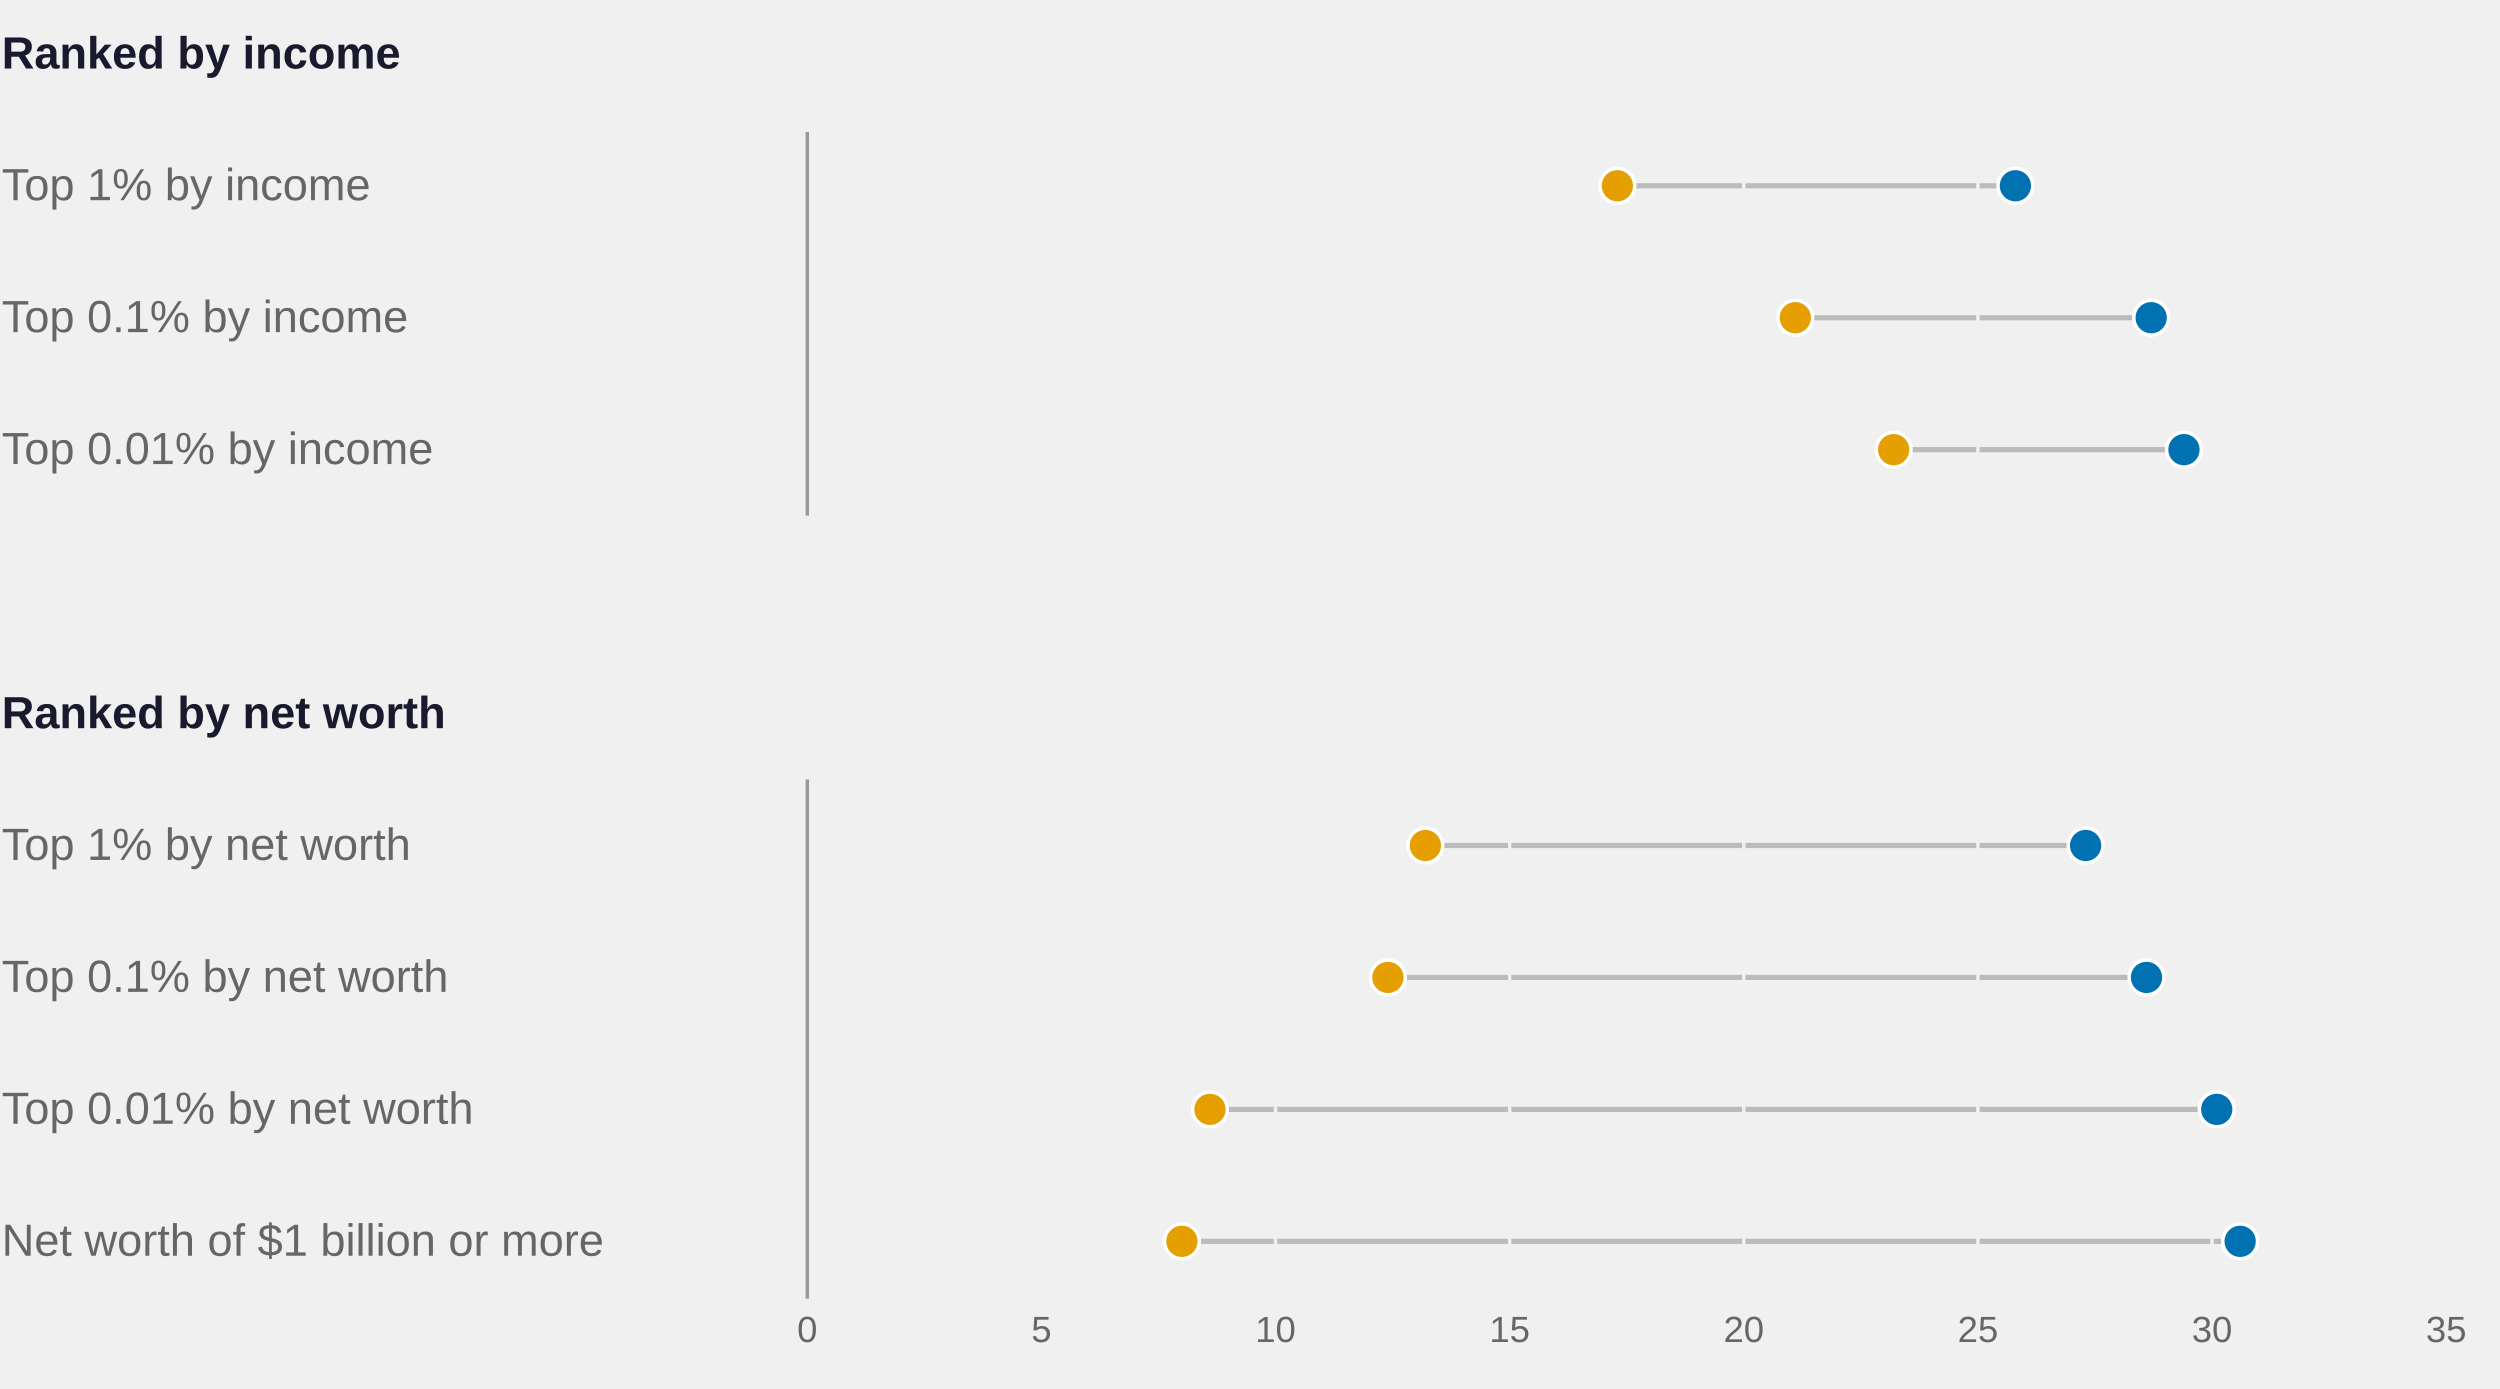
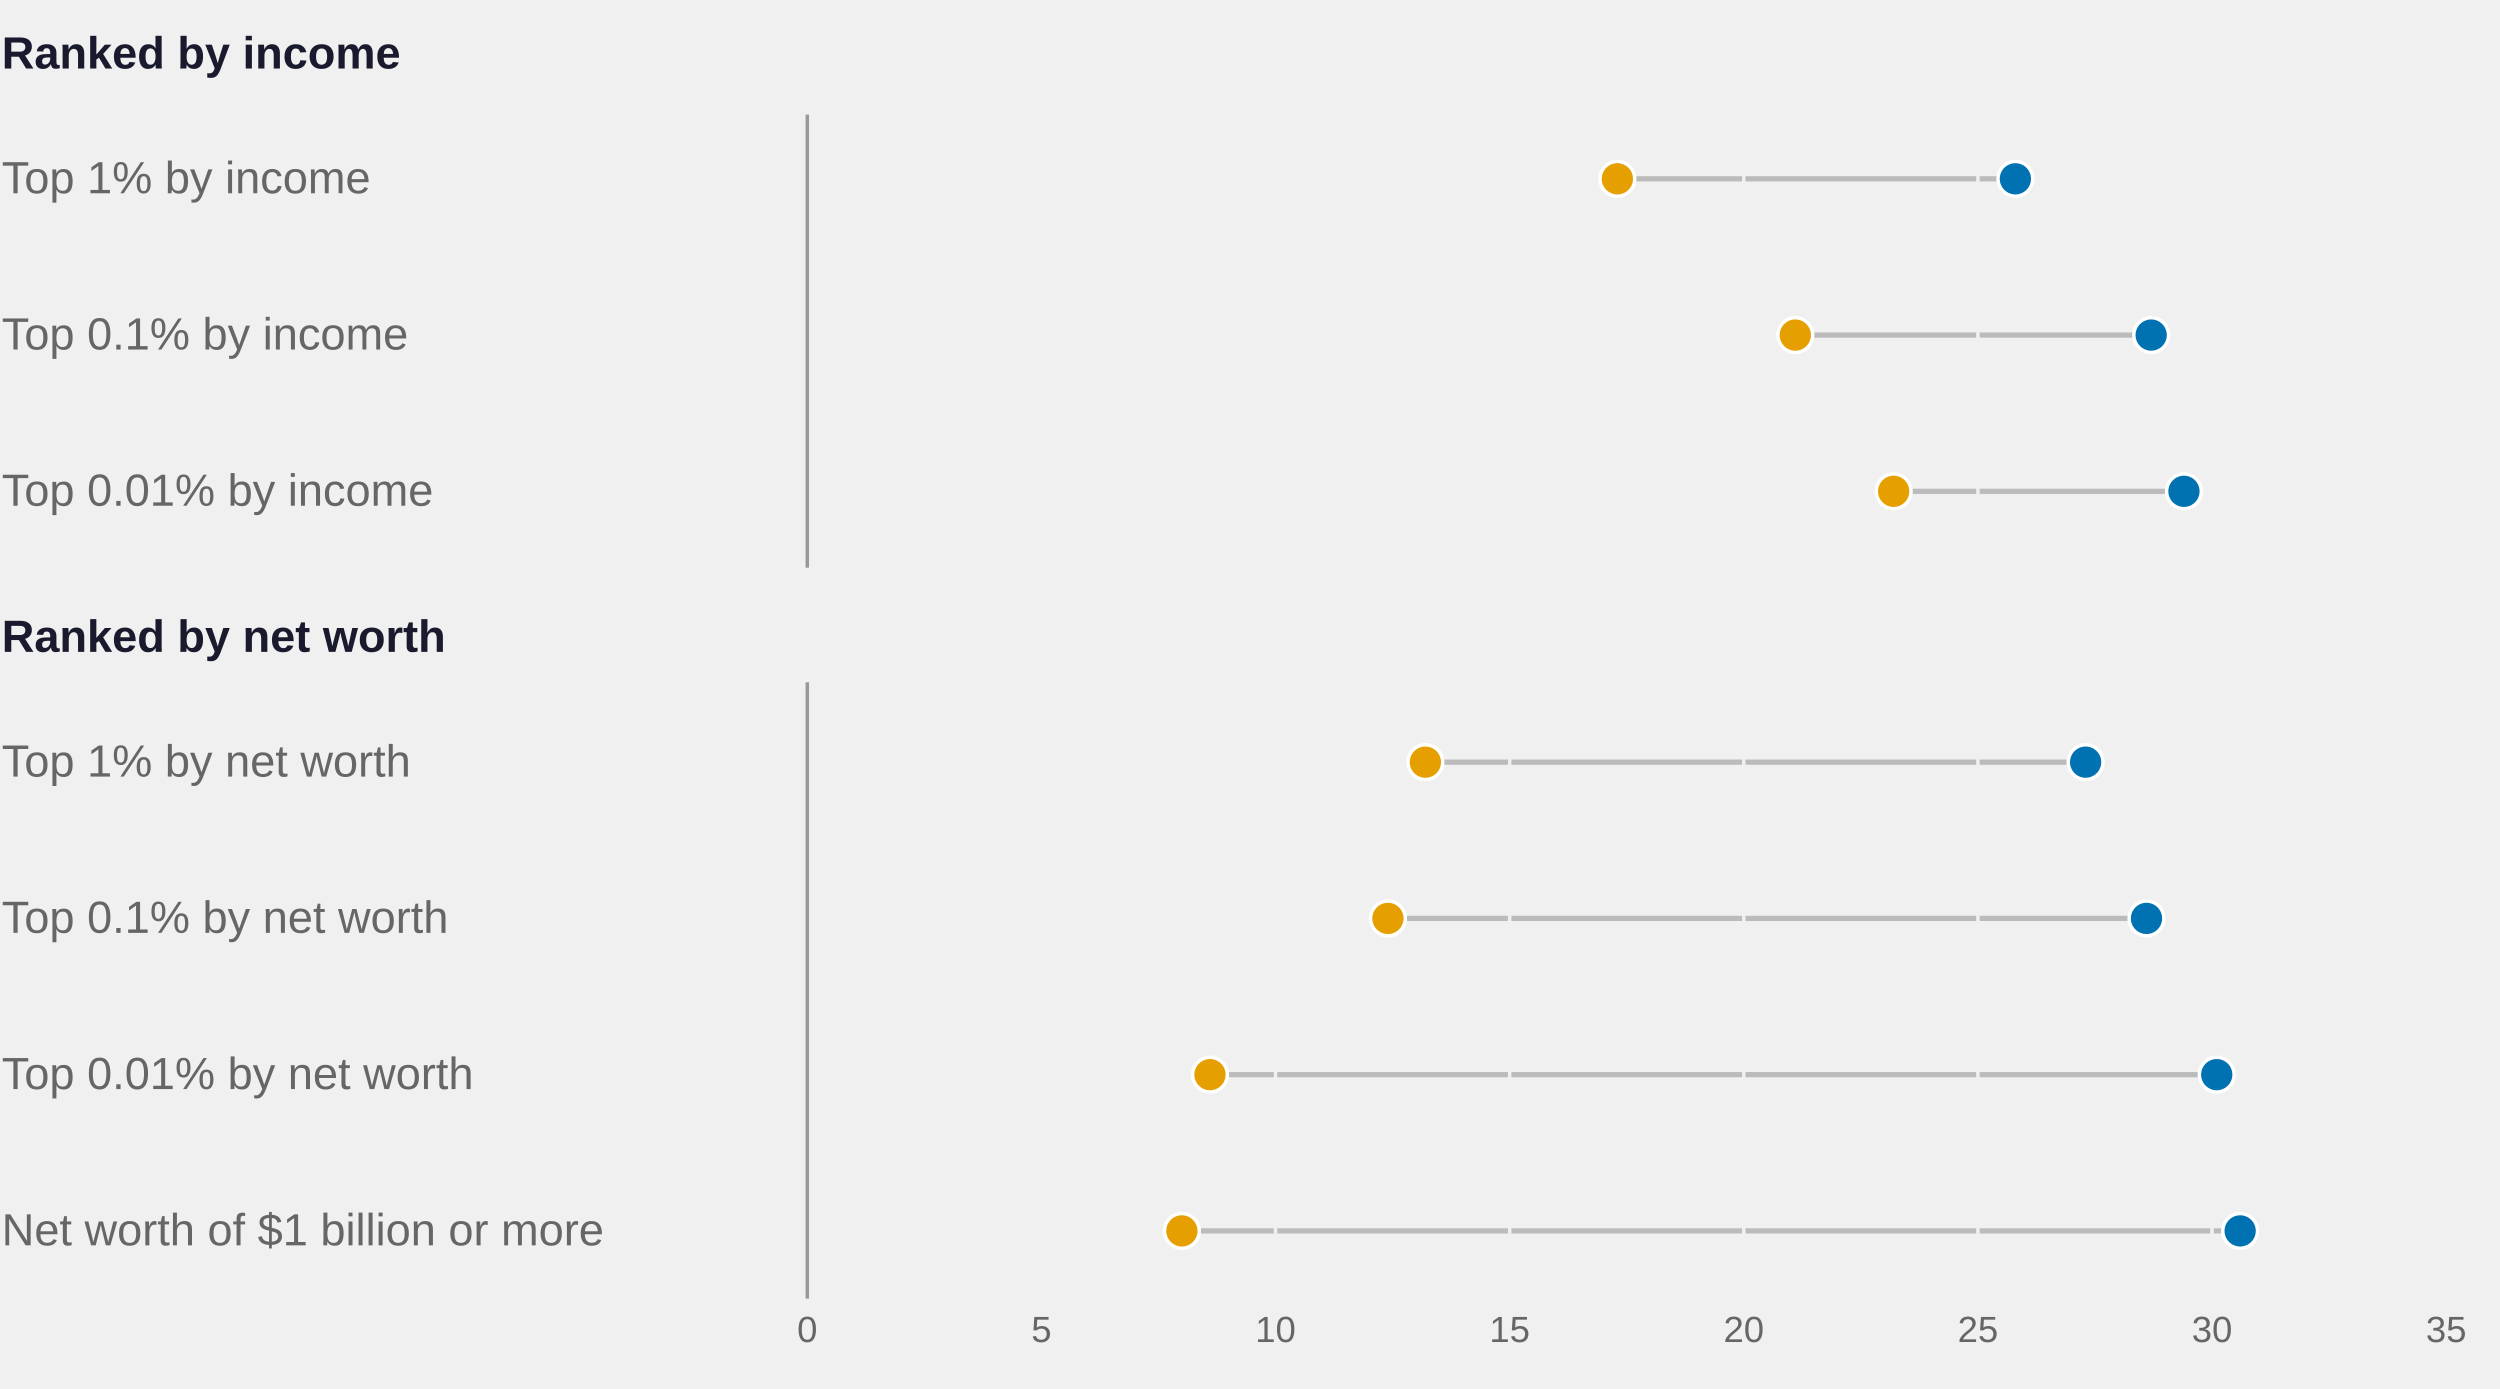
- <svg class="tblchart" fill="currentColor" font-family="system-ui, sans-serif" font-size="10" text-anchor="middle" width="720" height="400" viewBox="0 0 720 400" style="background: transparent; color: rgb(74, 74, 74); font-family: Figtree, &quot;Source Sans 3&quot;, system-ui, -apple-system, &quot;Segoe UI&quot;, Arial, sans-serif; font-size: 10.5px; overflow: visible;" data-margin-left="232" data-margin-right="16" data-margin-top="38" data-margin-bottom="26">
+ <svg class="tblchart" fill="currentColor" font-family="system-ui, sans-serif" font-size="10" text-anchor="middle" width="720" height="400" viewBox="0 0 720 400" style="background: transparent; color: rgb(74, 74, 74); font-family: Figtree, &quot;Source Sans 3&quot;, system-ui, -apple-system, &quot;Segoe UI&quot;, Arial, sans-serif; font-size: 10.5px; overflow: visible;" data-margin-left="232" data-margin-right="16" data-margin-top="33" data-margin-bottom="26">
  <style>:where(.tblchart) {
  --plot-background: white;
  display: block;
  height: auto;
  height: intrinsic;
  max-width: 100%;
}
:where(.tblchart text),
:where(.tblchart tspan) {
  white-space: pre;
}</style>
-   <g aria-label="rule" transform="translate(0,15.5)">
+   <g aria-label="rule" transform="translate(0,18.5)">
    <g class="tbl-dumbbell-connector" stroke="#BBBBBB" stroke-width="1.5" transform="translate(0,0)">
-       <line x1="465.303" x2="579.931" y1="38" y2="38" />
+       <line x1="465.303" x2="579.931" y1="33" y2="33" />
    </g>
-     <g class="tbl-dumbbell-connector" stroke="#BBBBBB" stroke-width="1.5" transform="translate(0,38)">
-       <line x1="516.549" x2="619.04" y1="38" y2="38" />
+     <g class="tbl-dumbbell-connector" stroke="#BBBBBB" stroke-width="1.5" transform="translate(0,45)">
+       <line x1="516.549" x2="619.04" y1="33" y2="33" />
    </g>
-     <g class="tbl-dumbbell-connector" stroke="#BBBBBB" stroke-width="1.5" transform="translate(0,76)">
-       <line x1="544.869" x2="628.48" y1="38" y2="38" />
+     <g class="tbl-dumbbell-connector" stroke="#BBBBBB" stroke-width="1.5" transform="translate(0,90)">
+       <line x1="544.869" x2="628.48" y1="33" y2="33" />
    </g>
-     <g class="tbl-dumbbell-connector" stroke="#BBBBBB" stroke-width="1.5" transform="translate(0,190)">
-       <line x1="410.011" x2="600.16" y1="38" y2="38" />
+     <g class="tbl-dumbbell-connector" stroke="#BBBBBB" stroke-width="1.5" transform="translate(0,168)">
+       <line x1="410.011" x2="600.16" y1="33" y2="33" />
    </g>
-     <g class="tbl-dumbbell-connector" stroke="#BBBBBB" stroke-width="1.5" transform="translate(0,228)">
-       <line x1="399.223" x2="617.691" y1="38" y2="38" />
+     <g class="tbl-dumbbell-connector" stroke="#BBBBBB" stroke-width="1.5" transform="translate(0,213)">
+       <line x1="399.223" x2="617.691" y1="33" y2="33" />
    </g>
-     <g class="tbl-dumbbell-connector" stroke="#BBBBBB" stroke-width="1.5" transform="translate(0,266)">
-       <line x1="347.977" x2="637.92" y1="38" y2="38" />
+     <g class="tbl-dumbbell-connector" stroke="#BBBBBB" stroke-width="1.5" transform="translate(0,258)">
+       <line x1="347.977" x2="637.92" y1="33" y2="33" />
    </g>
-     <g class="tbl-dumbbell-connector" stroke="#BBBBBB" stroke-width="1.5" transform="translate(0,304)">
-       <line x1="339.886" x2="644.663" y1="38" y2="38" />
+     <g class="tbl-dumbbell-connector" stroke="#BBBBBB" stroke-width="1.5" transform="translate(0,303)">
+       <line x1="339.886" x2="644.663" y1="33" y2="33" />
    </g>
  </g>
  <g aria-label="rule" transform="translate(0.5,0)">
    <g class="tbl-gridline" stroke="#F0F0F0" transform="translate(0,0)">
-       <line x1="299.429" x2="299.429" y1="30" y2="148.5" />
-       <line x1="299.429" x2="299.429" y1="224.5" y2="374" />
-       <line x1="366.857" x2="366.857" y1="30" y2="148.5" />
-       <line x1="366.857" x2="366.857" y1="224.5" y2="374" />
-       <line x1="434.286" x2="434.286" y1="30" y2="148.5" />
-       <line x1="434.286" x2="434.286" y1="224.5" y2="374" />
-       <line x1="501.714" x2="501.714" y1="30" y2="148.5" />
-       <line x1="501.714" x2="501.714" y1="224.5" y2="374" />
-       <line x1="569.143" x2="569.143" y1="30" y2="148.5" />
-       <line x1="569.143" x2="569.143" y1="224.5" y2="374" />
-       <line x1="636.571" x2="636.571" y1="30" y2="148.5" />
-       <line x1="636.571" x2="636.571" y1="224.5" y2="374" />
-       <line x1="704" x2="704" y1="30" y2="148.5" />
-       <line x1="704" x2="704" y1="224.5" y2="374" />
+       <line x1="299.429" x2="299.429" y1="25" y2="163.5" />
+       <line x1="299.429" x2="299.429" y1="196.5" y2="374" />
+       <line x1="366.857" x2="366.857" y1="25" y2="163.5" />
+       <line x1="366.857" x2="366.857" y1="196.5" y2="374" />
+       <line x1="434.286" x2="434.286" y1="25" y2="163.5" />
+       <line x1="434.286" x2="434.286" y1="196.5" y2="374" />
+       <line x1="501.714" x2="501.714" y1="25" y2="163.5" />
+       <line x1="501.714" x2="501.714" y1="196.5" y2="374" />
+       <line x1="569.143" x2="569.143" y1="25" y2="163.5" />
+       <line x1="569.143" x2="569.143" y1="196.5" y2="374" />
+       <line x1="636.571" x2="636.571" y1="25" y2="163.5" />
+       <line x1="636.571" x2="636.571" y1="196.5" y2="374" />
+       <line x1="704" x2="704" y1="25" y2="163.5" />
+       <line x1="704" x2="704" y1="196.5" y2="374" />
    </g>
  </g>
  <g aria-label="text" transform="translate(0.5,12.5)">
-     <g class="tbl-x-tick-label" fill="#666666" font-size="10.5" font-weight="500" transform="translate(0,306)">
-       <text transform="translate(232,68)">0</text>
-       <text transform="translate(299.4286,68)">5</text>
-       <text transform="translate(366.8571,68)">10</text>
-       <text transform="translate(434.2857,68)">15</text>
-       <text transform="translate(501.7143,68)">20</text>
-       <text transform="translate(569.1429,68)">25</text>
-       <text transform="translate(636.5714,68)">30</text>
-       <text transform="translate(704,68)">35</text>
+     <g class="tbl-x-tick-label" fill="#666666" font-size="10.5" font-weight="500" transform="translate(0,305)">
+       <text transform="translate(232,69)">0</text>
+       <text transform="translate(299.4286,69)">5</text>
+       <text transform="translate(366.8571,69)">10</text>
+       <text transform="translate(434.2857,69)">15</text>
+       <text transform="translate(501.7143,69)">20</text>
+       <text transform="translate(569.1429,69)">25</text>
+       <text transform="translate(636.5714,69)">30</text>
+       <text transform="translate(704,69)">35</text>
    </g>
  </g>
  <g aria-label="text" transform="translate(-231.5,0.5)">
    <g class="tbl-cat-label" fill="#666666" text-anchor="start" font-size="13" font-weight="500" transform="translate(0,0)">
-       <text y="0.32em" transform="translate(232,53)" data-category="Top 1% by income">Top 1% by income</text>
+       <text y="0.32em" transform="translate(232,51)" data-category="Top 1% by income">Top 1% by income</text>
    </g>
-     <g class="tbl-cat-label" fill="#666666" text-anchor="start" font-size="13" font-weight="500" transform="translate(0,38)">
-       <text y="0.32em" transform="translate(232,53)" data-category="Top 0.1% by income">Top 0.1% by income</text>
+     <g class="tbl-cat-label" fill="#666666" text-anchor="start" font-size="13" font-weight="500" transform="translate(0,45)">
+       <text y="0.32em" transform="translate(232,51)" data-category="Top 0.1% by income">Top 0.1% by income</text>
    </g>
-     <g class="tbl-cat-label" fill="#666666" text-anchor="start" font-size="13" font-weight="500" transform="translate(0,76)">
-       <text y="0.32em" transform="translate(232,53)" data-category="Top 0.01% by income">Top 0.01% by income</text>
+     <g class="tbl-cat-label" fill="#666666" text-anchor="start" font-size="13" font-weight="500" transform="translate(0,90)">
+       <text y="0.32em" transform="translate(232,51)" data-category="Top 0.01% by income">Top 0.01% by income</text>
    </g>
-     <g class="tbl-cat-label" fill="#666666" text-anchor="start" font-size="13" font-weight="500" transform="translate(0,190)">
-       <text y="0.32em" transform="translate(232,53)" data-category="Top 1% by net worth">Top 1% by net worth</text>
+     <g class="tbl-cat-label" fill="#666666" text-anchor="start" font-size="13" font-weight="500" transform="translate(0,168)">
+       <text y="0.32em" transform="translate(232,51)" data-category="Top 1% by net worth">Top 1% by net worth</text>
    </g>
-     <g class="tbl-cat-label" fill="#666666" text-anchor="start" font-size="13" font-weight="500" transform="translate(0,228)">
-       <text y="0.32em" transform="translate(232,53)" data-category="Top 0.1% by net worth">Top 0.1% by net worth</text>
+     <g class="tbl-cat-label" fill="#666666" text-anchor="start" font-size="13" font-weight="500" transform="translate(0,213)">
+       <text y="0.32em" transform="translate(232,51)" data-category="Top 0.1% by net worth">Top 0.1% by net worth</text>
    </g>
-     <g class="tbl-cat-label" fill="#666666" text-anchor="start" font-size="13" font-weight="500" transform="translate(0,266)">
-       <text y="0.32em" transform="translate(232,53)" data-category="Top 0.01% by net worth">Top 0.01% by net worth</text>
+     <g class="tbl-cat-label" fill="#666666" text-anchor="start" font-size="13" font-weight="500" transform="translate(0,258)">
+       <text y="0.32em" transform="translate(232,51)" data-category="Top 0.01% by net worth">Top 0.01% by net worth</text>
    </g>
-     <g class="tbl-cat-label" fill="#666666" text-anchor="start" font-size="13" font-weight="500" transform="translate(0,304)">
-       <text y="0.32em" transform="translate(232,53)" data-category="Net worth of $1 billion or more">Net worth of $1 billion or more</text>
+     <g class="tbl-cat-label" fill="#666666" text-anchor="start" font-size="13" font-weight="500" transform="translate(0,303)">
+       <text y="0.32em" transform="translate(232,51)" data-category="Net worth of $1 billion or more">Net worth of $1 billion or more</text>
    </g>
  </g>
-   <g aria-label="text" transform="translate(-231.5,-27.5)">
-     <g fill="#1A1A2E" text-anchor="start" font-size="13" font-weight="700" transform="translate(0,190)">
-       <text y="0.71em" transform="translate(232,38)">Ranked by net worth</text>
+   <g aria-label="text" transform="translate(-231.5,-22.5)">
+     <g fill="#1A1A2E" text-anchor="start" font-size="13" font-weight="700" transform="translate(0,168)">
+       <text y="0.71em" transform="translate(232,33)">Ranked by net worth</text>
    </g>
  </g>
-   <g aria-label="text" transform="translate(-231.5,-27.5)">
+   <g aria-label="text" transform="translate(-231.5,-22.5)">
    <g fill="#1A1A2E" text-anchor="start" font-size="13" font-weight="700" transform="translate(0,0)">
-       <text y="0.71em" transform="translate(232,38)">Ranked by income</text>
+       <text y="0.71em" transform="translate(232,33)">Ranked by income</text>
    </g>
  </g>
  <g aria-label="rule" transform="translate(0.5,0)">
    <g class="tbl-zero-baseline" stroke="#999999" transform="translate(0,0)">
-       <line x1="232" x2="232" y1="38" y2="148.5" />
-       <line x1="232" x2="232" y1="224.5" y2="374" />
+       <line x1="232" x2="232" y1="33" y2="163.5" />
+       <line x1="232" x2="232" y1="196.5" y2="374" />
    </g>
  </g>
-   <g aria-label="dot" transform="translate(0.5,15.5)">
+   <g aria-label="dot" transform="translate(0.5,18.5)">
    <g transform="translate(0,0)">
-       <circle cx="579.931" cy="38" r="5" fill="#0072B2" stroke="#FFFFFF" stroke-width="1" data-series="Cash income" data-category="Top 1% by income" />
-       <circle cx="465.303" cy="38" r="5" fill="#E69F00" stroke="#FFFFFF" stroke-width="1" data-series="Accrual income" data-category="Top 1% by income" />
+       <circle cx="579.931" cy="33" r="5" fill="#0072B2" stroke="#FFFFFF" stroke-width="1" data-series="Cash income" data-category="Top 1% by income" />
+       <circle cx="465.303" cy="33" r="5" fill="#E69F00" stroke="#FFFFFF" stroke-width="1" data-series="Accrual income" data-category="Top 1% by income" />
    </g>
-     <g transform="translate(0,38)">
-       <circle cx="619.04" cy="38" r="5" fill="#0072B2" stroke="#FFFFFF" stroke-width="1" data-series="Cash income" data-category="Top 0.1% by income" />
-       <circle cx="516.549" cy="38" r="5" fill="#E69F00" stroke="#FFFFFF" stroke-width="1" data-series="Accrual income" data-category="Top 0.1% by income" />
+     <g transform="translate(0,45)">
+       <circle cx="619.04" cy="33" r="5" fill="#0072B2" stroke="#FFFFFF" stroke-width="1" data-series="Cash income" data-category="Top 0.1% by income" />
+       <circle cx="516.549" cy="33" r="5" fill="#E69F00" stroke="#FFFFFF" stroke-width="1" data-series="Accrual income" data-category="Top 0.1% by income" />
    </g>
-     <g transform="translate(0,76)">
-       <circle cx="628.48" cy="38" r="5" fill="#0072B2" stroke="#FFFFFF" stroke-width="1" data-series="Cash income" data-category="Top 0.01% by income" />
-       <circle cx="544.869" cy="38" r="5" fill="#E69F00" stroke="#FFFFFF" stroke-width="1" data-series="Accrual income" data-category="Top 0.01% by income" />
+     <g transform="translate(0,90)">
+       <circle cx="628.48" cy="33" r="5" fill="#0072B2" stroke="#FFFFFF" stroke-width="1" data-series="Cash income" data-category="Top 0.01% by income" />
+       <circle cx="544.869" cy="33" r="5" fill="#E69F00" stroke="#FFFFFF" stroke-width="1" data-series="Accrual income" data-category="Top 0.01% by income" />
    </g>
-     <g transform="translate(0,190)">
-       <circle cx="600.16" cy="38" r="5" fill="#0072B2" stroke="#FFFFFF" stroke-width="1" data-series="Cash income" data-category="Top 1% by net worth" />
-       <circle cx="410.011" cy="38" r="5" fill="#E69F00" stroke="#FFFFFF" stroke-width="1" data-series="Accrual income" data-category="Top 1% by net worth" />
+     <g transform="translate(0,168)">
+       <circle cx="600.16" cy="33" r="5" fill="#0072B2" stroke="#FFFFFF" stroke-width="1" data-series="Cash income" data-category="Top 1% by net worth" />
+       <circle cx="410.011" cy="33" r="5" fill="#E69F00" stroke="#FFFFFF" stroke-width="1" data-series="Accrual income" data-category="Top 1% by net worth" />
    </g>
-     <g transform="translate(0,228)">
-       <circle cx="617.691" cy="38" r="5" fill="#0072B2" stroke="#FFFFFF" stroke-width="1" data-series="Cash income" data-category="Top 0.1% by net worth" />
-       <circle cx="399.223" cy="38" r="5" fill="#E69F00" stroke="#FFFFFF" stroke-width="1" data-series="Accrual income" data-category="Top 0.1% by net worth" />
+     <g transform="translate(0,213)">
+       <circle cx="617.691" cy="33" r="5" fill="#0072B2" stroke="#FFFFFF" stroke-width="1" data-series="Cash income" data-category="Top 0.1% by net worth" />
+       <circle cx="399.223" cy="33" r="5" fill="#E69F00" stroke="#FFFFFF" stroke-width="1" data-series="Accrual income" data-category="Top 0.1% by net worth" />
    </g>
-     <g transform="translate(0,266)">
-       <circle cx="637.92" cy="38" r="5" fill="#0072B2" stroke="#FFFFFF" stroke-width="1" data-series="Cash income" data-category="Top 0.01% by net worth" />
-       <circle cx="347.977" cy="38" r="5" fill="#E69F00" stroke="#FFFFFF" stroke-width="1" data-series="Accrual income" data-category="Top 0.01% by net worth" />
+     <g transform="translate(0,258)">
+       <circle cx="637.92" cy="33" r="5" fill="#0072B2" stroke="#FFFFFF" stroke-width="1" data-series="Cash income" data-category="Top 0.01% by net worth" />
+       <circle cx="347.977" cy="33" r="5" fill="#E69F00" stroke="#FFFFFF" stroke-width="1" data-series="Accrual income" data-category="Top 0.01% by net worth" />
    </g>
-     <g transform="translate(0,304)">
-       <circle cx="644.663" cy="38" r="5" fill="#0072B2" stroke="#FFFFFF" stroke-width="1" data-series="Cash income" data-category="Net worth of $1 billion or more" />
-       <circle cx="339.886" cy="38" r="5" fill="#E69F00" stroke="#FFFFFF" stroke-width="1" data-series="Accrual income" data-category="Net worth of $1 billion or more" />
+     <g transform="translate(0,303)">
+       <circle cx="644.663" cy="33" r="5" fill="#0072B2" stroke="#FFFFFF" stroke-width="1" data-series="Cash income" data-category="Net worth of $1 billion or more" />
+       <circle cx="339.886" cy="33" r="5" fill="#E69F00" stroke="#FFFFFF" stroke-width="1" data-series="Accrual income" data-category="Net worth of $1 billion or more" />
    </g>
  </g>
</svg>
